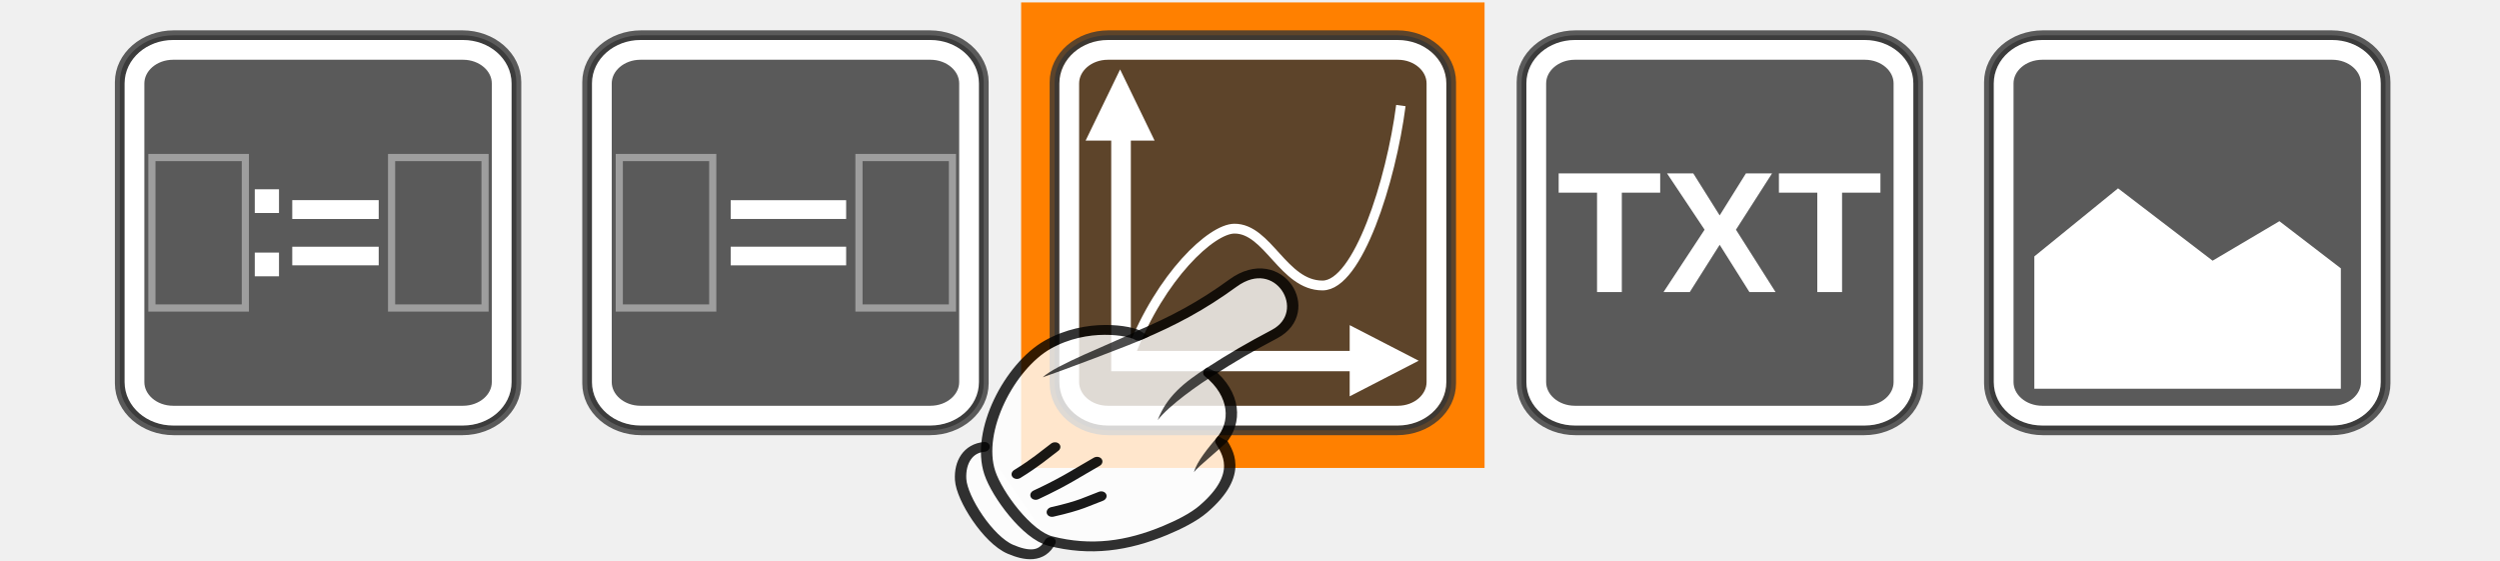
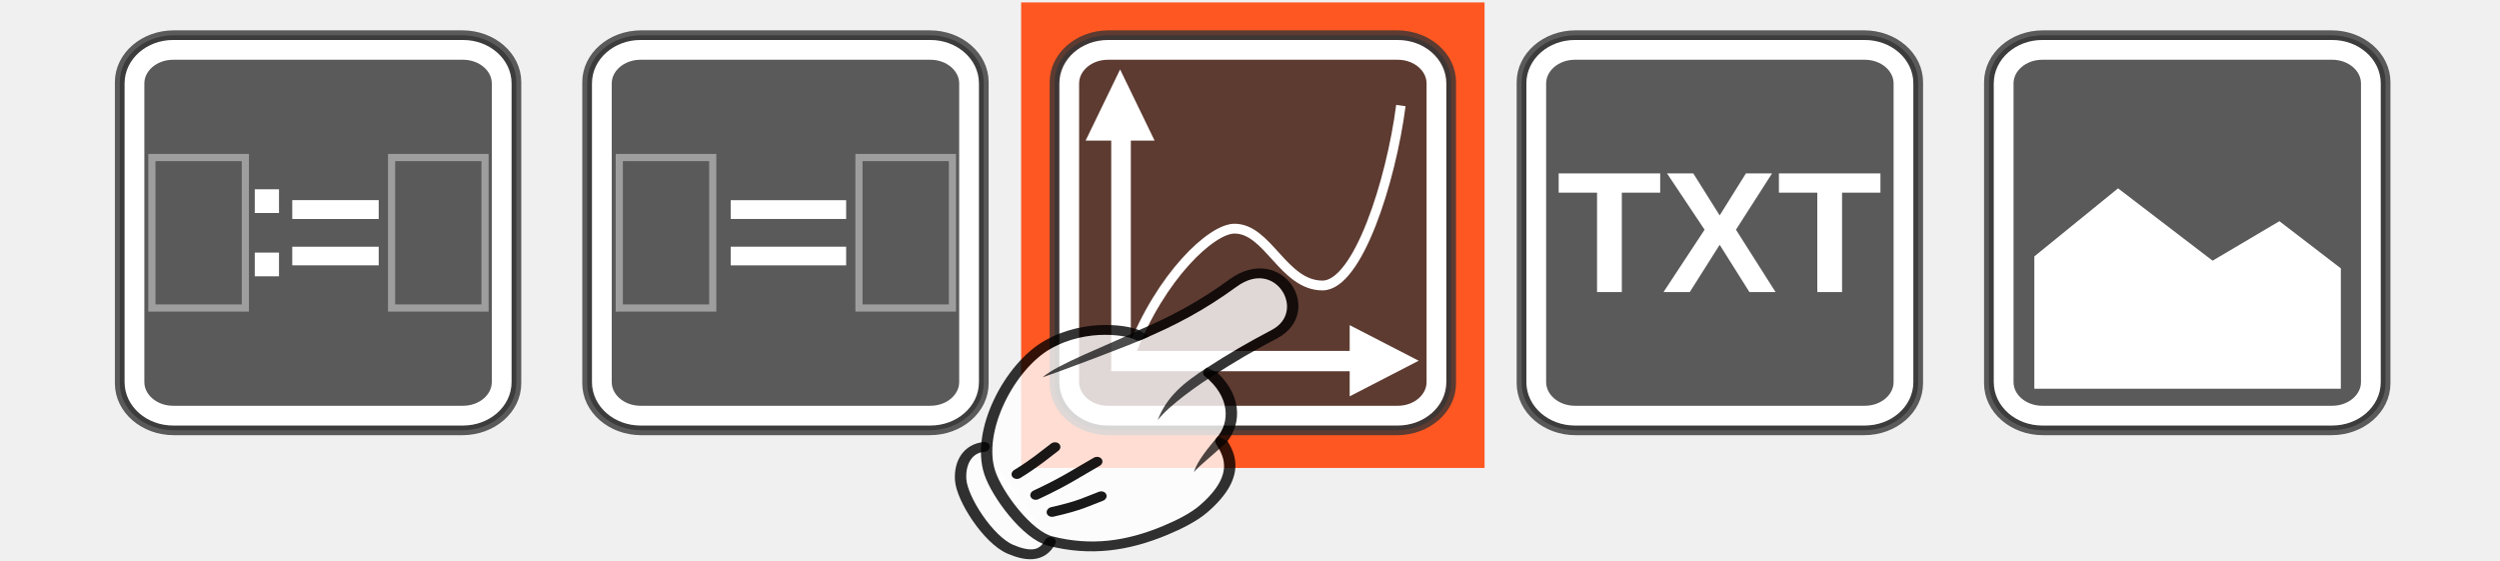
- <svg xmlns="http://www.w3.org/2000/svg" version="1.1" width="290" height="65" id="svg11300">
+ <svg xmlns="http://www.w3.org/2000/svg" id="svg11300" height="65" width="290" version="1.1">
  <defs id="defs3" />
-   <rect width="53.779" height="54" rx="0" ry="0" x="118.499" y="0.281" id="rect3644" style="fill:#ff8000;fill-opacity:1;stroke:none" />
-   <g transform="translate(12.83047,1.000721)" id="g3139">
-     <rect width="46.014" height="45.816" rx="6.265" ry="5.442" x="1.074" y="3.092" id="rect11518" style="color:#000000;fill:#353535;fill-opacity:0.8;fill-rule:evenodd;stroke:#353535;stroke-width:1.146;stroke-linejoin:bevel;stroke-miterlimit:10;stroke-opacity:0.8" />
-     <rect width="42.613" height="42.43" rx="4.487" ry="3.898" x="2.775" y="4.785" id="rect11528" style="color:#000000;fill:none;stroke:#ffffff;stroke-width:2.292;stroke-linejoin:bevel;stroke-miterlimit:10" />
-     <text x="14.814" y="31.049" id="text3080" xml:space="preserve" style="font-size:20px;font-style:normal;font-variant:normal;font-weight:bold;font-stretch:normal;text-align:start;line-height:125%;writing-mode:lr-tb;text-anchor:start;fill:#ffffff;fill-opacity:1;stroke:none;font-family:Arial;-inkscape-font-specification:Arial Bold">
-       <tspan x="14.814" y="31.049" id="tspan3082">:</tspan>
+   <rect style="fill:#ff5722;fill-opacity:1;stroke:none" id="rect3644" y="0.281" x="118.499" ry="0" rx="0" height="54" width="53.779" />
+   <g id="g3139" transform="translate(12.83047,1.000721)">
+     <rect style="color:#000000;fill:#353535;fill-opacity:0.8;fill-rule:evenodd;stroke:#353535;stroke-width:1.146;stroke-linejoin:bevel;stroke-miterlimit:10;stroke-opacity:0.8" id="rect11518" y="3.092" x="1.074" ry="5.442" rx="6.265" height="45.816" width="46.014" />
+     <rect style="color:#000000;fill:none;stroke:#ffffff;stroke-width:2.292;stroke-linejoin:bevel;stroke-miterlimit:10" id="rect11528" y="4.785" x="2.775" ry="3.898" rx="4.487" height="42.43" width="42.613" />
+     <text style="font-size:20px;font-style:normal;font-variant:normal;font-weight:bold;font-stretch:normal;text-align:start;line-height:125%;writing-mode:lr-tb;text-anchor:start;fill:#ffffff;fill-opacity:1;stroke:none;font-family:Arial;-inkscape-font-specification:Arial Bold" xml:space="preserve" id="text3080" y="31.049" x="14.814">
+       <tspan id="tspan3082" y="31.049" x="14.814">:</tspan>
    </text>
-     <text x="20.258" y="32.621" id="text3080-5" xml:space="preserve" style="font-size:20px;font-style:normal;font-variant:normal;font-weight:bold;font-stretch:normal;text-align:start;line-height:125%;writing-mode:lr-tb;text-anchor:start;fill:#ffffff;fill-opacity:1;stroke:none;font-family:Arial;-inkscape-font-specification:Arial Bold">
-       <tspan x="20.258" y="32.621" id="tspan3082-6">=</tspan>
+     <text style="font-size:20px;font-style:normal;font-variant:normal;font-weight:bold;font-stretch:normal;text-align:start;line-height:125%;writing-mode:lr-tb;text-anchor:start;fill:#ffffff;fill-opacity:1;stroke:none;font-family:Arial;-inkscape-font-specification:Arial Bold" xml:space="preserve" id="text3080-5" y="32.621" x="20.258">
+       <tspan id="tspan3082-6" y="32.621" x="20.258">=</tspan>
    </text>
-     <rect width="10.846" height="17.456" rx="5.034" ry="0" x="4.797" y="17.272" id="rect3926" style="opacity:0.9;fill:none;stroke:#ffffff;stroke-width:0.832;stroke-linecap:round;stroke-linejoin:miter;stroke-miterlimit:4;stroke-opacity:0.456;stroke-dasharray:none;stroke-dashoffset:0" />
-     <rect width="10.846" height="17.456" rx="5.034" ry="0" x="32.611" y="17.272" id="rect3926-3" style="opacity:0.9;fill:none;stroke:#ffffff;stroke-width:0.832;stroke-linecap:round;stroke-linejoin:miter;stroke-miterlimit:4;stroke-opacity:0.456;stroke-dasharray:none;stroke-dashoffset:0" />
+     <rect style="opacity:0.9;fill:none;stroke:#ffffff;stroke-width:0.832;stroke-linecap:round;stroke-linejoin:miter;stroke-miterlimit:4;stroke-opacity:0.456;stroke-dasharray:none;stroke-dashoffset:0" id="rect3926" y="17.272" x="4.797" ry="0" rx="5.034" height="17.456" width="10.846" />
+     <rect style="opacity:0.9;fill:none;stroke:#ffffff;stroke-width:0.832;stroke-linecap:round;stroke-linejoin:miter;stroke-miterlimit:4;stroke-opacity:0.456;stroke-dasharray:none;stroke-dashoffset:0" id="rect3926-3" y="17.272" x="32.611" ry="0" rx="5.034" height="17.456" width="10.846" />
  </g>
-   <g transform="translate(67.06875,3.000721)" id="g3149">
-     <rect width="46.014" height="45.816" rx="6.265" ry="5.442" x="1.074" y="1.092" id="rect11518-9" style="color:#000000;fill:#353535;fill-opacity:0.8;fill-rule:evenodd;stroke:#353535;stroke-width:1.146;stroke-linejoin:bevel;stroke-miterlimit:10;stroke-opacity:0.8" />
-     <rect width="42.613" height="42.43" rx="4.487" ry="3.898" x="2.775" y="2.785" id="rect11528-9" style="color:#000000;fill:none;stroke:#ffffff;stroke-width:2.292;stroke-linejoin:bevel;stroke-miterlimit:10" />
-     <text x="14.386" y="35.384" transform="scale(1.155537,0.8653985)" id="text3080-5-3" xml:space="preserve" style="font-size:23.111px;font-style:normal;font-variant:normal;font-weight:bold;font-stretch:normal;text-align:start;line-height:125%;writing-mode:lr-tb;text-anchor:start;fill:#ffffff;fill-opacity:1;stroke:none;font-family:Arial;-inkscape-font-specification:Arial Bold">
-       <tspan x="14.386" y="35.384" id="tspan3082-6-9">=</tspan>
+   <g id="g3149" transform="translate(67.06875,3.000721)">
+     <rect style="color:#000000;fill:#353535;fill-opacity:0.8;fill-rule:evenodd;stroke:#353535;stroke-width:1.146;stroke-linejoin:bevel;stroke-miterlimit:10;stroke-opacity:0.8" id="rect11518-9" y="1.092" x="1.074" ry="5.442" rx="6.265" height="45.816" width="46.014" />
+     <rect style="color:#000000;fill:none;stroke:#ffffff;stroke-width:2.292;stroke-linejoin:bevel;stroke-miterlimit:10" id="rect11528-9" y="2.785" x="2.775" ry="3.898" rx="4.487" height="42.43" width="42.613" />
+     <text style="font-size:23.111px;font-style:normal;font-variant:normal;font-weight:bold;font-stretch:normal;text-align:start;line-height:125%;writing-mode:lr-tb;text-anchor:start;fill:#ffffff;fill-opacity:1;stroke:none;font-family:Arial;-inkscape-font-specification:Arial Bold" xml:space="preserve" id="text3080-5-3" transform="scale(1.155537,0.8653985)" y="35.384" x="14.386">
+       <tspan id="tspan3082-6-9" y="35.384" x="14.386">=</tspan>
    </text>
-     <rect width="10.846" height="17.456" rx="5.034" ry="0" x="4.797" y="15.272" id="rect3926-5" style="opacity:0.9;fill:none;stroke:#ffffff;stroke-width:0.832;stroke-linecap:round;stroke-linejoin:miter;stroke-miterlimit:4;stroke-opacity:0.456;stroke-dasharray:none;stroke-dashoffset:0" />
-     <rect width="10.846" height="17.456" rx="5.034" ry="0" x="32.611" y="15.272" id="rect3926-3-9" style="opacity:0.9;fill:none;stroke:#ffffff;stroke-width:0.832;stroke-linecap:round;stroke-linejoin:miter;stroke-miterlimit:4;stroke-opacity:0.456;stroke-dasharray:none;stroke-dashoffset:0" />
+     <rect style="opacity:0.9;fill:none;stroke:#ffffff;stroke-width:0.832;stroke-linecap:round;stroke-linejoin:miter;stroke-miterlimit:4;stroke-opacity:0.456;stroke-dasharray:none;stroke-dashoffset:0" id="rect3926-5" y="15.272" x="4.797" ry="0" rx="5.034" height="17.456" width="10.846" />
+     <rect style="opacity:0.9;fill:none;stroke:#ffffff;stroke-width:0.832;stroke-linecap:round;stroke-linejoin:miter;stroke-miterlimit:4;stroke-opacity:0.456;stroke-dasharray:none;stroke-dashoffset:0" id="rect3926-3-9" y="15.272" x="32.611" ry="0" rx="5.034" height="17.456" width="10.846" />
  </g>
-   <g transform="translate(121.307,3.014216)" id="g3242">
-     <rect width="46.014" height="45.816" rx="6.265" ry="5.442" x="1.074" y="1.078" id="rect11518-8" style="color:#000000;fill:#353535;fill-opacity:0.8;fill-rule:evenodd;stroke:#353535;stroke-width:1.146;stroke-linejoin:bevel;stroke-miterlimit:10;stroke-opacity:0.8" />
-     <rect width="42.613" height="42.43" rx="4.487" ry="3.898" x="2.775" y="2.772" id="rect11528-2" style="color:#000000;fill:none;stroke:#ffffff;stroke-width:2.292;stroke-linejoin:bevel;stroke-miterlimit:10" />
-     <g transform="matrix(1.162038,0,0,1.203316,-0.5894232,-0.8727336)" id="g3916">
-       <path d="M 9.112,32.132 C 12.047,24.828 17.089,20.281 19.383,20.263 c 3.356,-0.026 4.891,5.478 8.804,5.478 3.527,0 6.847,-10.043 7.826,-17.346" id="path9990" style="fill:none;stroke:#ffffff;stroke-width:0.945px;stroke-opacity:1" />
-       <path d="m 8.067,8.836 0,24.192 26.832,0" id="path9988" style="fill:none;stroke:#ffffff;stroke-width:1.96" />
-       <path d="m 7.975,4.914 -3.446,6.862 6.891,0 -3.446,-6.862" id="path9992" style="fill:#ffffff;fill-rule:evenodd" />
-       <path d="m 37.792,32.995 -6.891,-3.431 0,6.862 6.891,-3.431" id="path9994" style="fill:#ffffff;fill-rule:evenodd" />
+   <g id="g3242" transform="translate(121.307,3.014216)">
+     <rect style="color:#000000;fill:#353535;fill-opacity:0.8;fill-rule:evenodd;stroke:#353535;stroke-width:1.146;stroke-linejoin:bevel;stroke-miterlimit:10;stroke-opacity:0.8" id="rect11518-8" y="1.078" x="1.074" ry="5.442" rx="6.265" height="45.816" width="46.014" />
+     <rect style="color:#000000;fill:none;stroke:#ffffff;stroke-width:2.292;stroke-linejoin:bevel;stroke-miterlimit:10" id="rect11528-2" y="2.772" x="2.775" ry="3.898" rx="4.487" height="42.43" width="42.613" />
+     <g id="g3916" transform="matrix(1.162038,0,0,1.203316,-0.5894232,-0.8727336)">
+       <path style="fill:none;stroke:#ffffff;stroke-width:0.945px;stroke-opacity:1" id="path9990" d="M 9.112,32.132 C 12.047,24.828 17.089,20.281 19.383,20.263 c 3.356,-0.026 4.891,5.478 8.804,5.478 3.527,0 6.847,-10.043 7.826,-17.346" />
+       <path style="fill:none;stroke:#ffffff;stroke-width:1.96" id="path9988" d="m 8.067,8.836 0,24.192 26.832,0" />
+       <path style="fill:#ffffff;fill-rule:evenodd" id="path9992" d="m 7.975,4.914 -3.446,6.862 6.891,0 -3.446,-6.862" />
+       <path style="fill:#ffffff;fill-rule:evenodd" id="path9994" d="m 37.792,32.995 -6.891,-3.431 0,6.862 6.891,-3.431" />
    </g>
  </g>
-   <g transform="translate(175.5849,3.000721)" id="g3448">
-     <rect width="46.014" height="45.816" rx="6.265" ry="5.442" x="0.993" y="1.092" id="rect11518-6" style="color:#000000;fill:#353535;fill-opacity:0.8;fill-rule:evenodd;stroke:#353535;stroke-width:1.146;stroke-linejoin:bevel;stroke-miterlimit:10;stroke-opacity:0.8" />
-     <rect width="42.613" height="42.43" rx="4.487" ry="3.898" x="2.693" y="2.785" id="rect11528-21" style="color:#000000;fill:none;stroke:#ffffff;stroke-width:2.292;stroke-linejoin:bevel;stroke-miterlimit:10" />
-     <text x="5.074" y="30.88" id="text3080-4" xml:space="preserve" style="font-size:20px;font-style:normal;font-variant:normal;font-weight:bold;font-stretch:normal;text-align:start;line-height:125%;writing-mode:lr-tb;text-anchor:start;fill:#ffffff;fill-opacity:1;stroke:none;font-family:Arial;-inkscape-font-specification:Arial Bold">
-       <tspan x="5.074" y="30.88" id="tspan3082-5">TXT</tspan>
+   <g id="g3448" transform="translate(175.5849,3.000721)">
+     <rect style="color:#000000;fill:#353535;fill-opacity:0.8;fill-rule:evenodd;stroke:#353535;stroke-width:1.146;stroke-linejoin:bevel;stroke-miterlimit:10;stroke-opacity:0.8" id="rect11518-6" y="1.092" x="0.993" ry="5.442" rx="6.265" height="45.816" width="46.014" />
+     <rect style="color:#000000;fill:none;stroke:#ffffff;stroke-width:2.292;stroke-linejoin:bevel;stroke-miterlimit:10" id="rect11528-21" y="2.785" x="2.693" ry="3.898" rx="4.487" height="42.43" width="42.613" />
+     <text style="font-size:20px;font-style:normal;font-variant:normal;font-weight:bold;font-stretch:normal;text-align:start;line-height:125%;writing-mode:lr-tb;text-anchor:start;fill:#ffffff;fill-opacity:1;stroke:none;font-family:Arial;-inkscape-font-specification:Arial Bold" xml:space="preserve" id="text3080-4" y="30.88" x="5.074">
+       <tspan id="tspan3082-5" y="30.88" x="5.074">TXT</tspan>
    </text>
  </g>
-   <g transform="translate(229.7419,3.000721)" id="g3525">
-     <rect width="46.014" height="45.816" rx="6.265" ry="5.442" x="1.074" y="1.092" id="rect11518-4" style="color:#000000;fill:#353535;fill-opacity:0.8;fill-rule:evenodd;stroke:#353535;stroke-width:1.146;stroke-linejoin:bevel;stroke-miterlimit:10;stroke-opacity:0.8" />
-     <rect width="42.613" height="42.43" rx="4.487" ry="3.898" x="2.775" y="2.785" id="rect11528-8" style="color:#000000;fill:none;stroke:#ffffff;stroke-width:2.292;stroke-linejoin:bevel;stroke-miterlimit:10" />
-     <polygon points="226.755,456.162 226.755,443.662 220.074,438.766 212.808,442.867 202.527,435.355 193.422,442.424 193.422,456.162 " transform="matrix(1.067119,0,0,1.117301,-200.0693,-467.5764)" id="polygon5611" style="fill:#ffffff;fill-opacity:1" />
+   <g id="g3525" transform="translate(229.7419,3.000721)">
+     <rect style="color:#000000;fill:#353535;fill-opacity:0.8;fill-rule:evenodd;stroke:#353535;stroke-width:1.146;stroke-linejoin:bevel;stroke-miterlimit:10;stroke-opacity:0.8" id="rect11518-4" y="1.092" x="1.074" ry="5.442" rx="6.265" height="45.816" width="46.014" />
+     <rect style="color:#000000;fill:none;stroke:#ffffff;stroke-width:2.292;stroke-linejoin:bevel;stroke-miterlimit:10" id="rect11528-8" y="2.785" x="2.775" ry="3.898" rx="4.487" height="42.43" width="42.613" />
+     <polygon style="fill:#ffffff;fill-opacity:1" id="polygon5611" transform="matrix(1.067119,0,0,1.117301,-200.0693,-467.5764)" points="226.755,456.162 226.755,443.662 220.074,438.766 212.808,442.867 202.527,435.355 193.422,442.424 193.422,456.162 " />
  </g>
-   <g transform="matrix(0.1819176,0.2233643,-0.2695849,0.1708351,392.9323,-139.2022)" id="g3915-6-3-7">
-     <path d="m 89.471,1065.9 c 3.727,6.126 -0.484,10.049 -6.16,12.947 -8.03,4.099 -27.898,2.102 -34.7,-2.014 -6.243,-3.777 -9.013,-9.35 -6.04,-14.184" id="path3894-6-5-0" style="opacity:0.8;fill:#ffffff;stroke:#000000;stroke-width:4.061;stroke-linecap:round;stroke-linejoin:round" />
-     <path d="m 21.354,1021 c -0.857,15.682 13.892,40.298 31.364,46.018 9.022,2.954 29.326,3.846 36.494,-1.431 12.273,-9.037 18.48,-20.686 21.285,-35.088 0.994,-5.105 1.707,-10.986 0.957,-15.702 -3.19,-20.064 -14.951,-20.048 -19.514,-20.76 -2.727,-8.725 -12.699,-15.044 -26.068,-12.391 -0.103,-10.746 0.226,-17.365 1.112,-27.536 1.483,-17.013 -27.986,-20.845 -26.491,-0.012 1.018,14.187 0.027,25.675 -2.499,39 -3.45,1.038 -15.746,11.529 -16.641,27.901 z" id="path3112-2-1-9" style="opacity:0.8;fill:#ffffff;fill-opacity:1;stroke:#000000;stroke-width:4.061;stroke-linecap:round;stroke-linejoin:round;stroke-opacity:1" />
-     <path d="m 63.838,981.04 c 0.031,10.253 1.215,18.225 7.226,26.105 -2.509,-6.575 -3.369,-19.666 -3.177,-27.939 z" id="path3882-6-0-9" style="text-indent:0;text-transform:none;block-progression:tb;opacity:0.7;color:#000000" />
-     <path d="m 93.471,992.23 -3.809,1.486 c 1.929,5.577 4.051,11.842 7.114,15.183 -1.08,-2.605 -2.077,-11.978 -3.305,-16.669 z" id="path3884-6-5-0" style="text-indent:0;text-transform:none;block-progression:tb;opacity:0.7;color:#000000" />
-     <path d="m 79.642,1058.3 c 4.037,-9.678 3.976,-12.465 5.195,-17.405" id="path3886-8-8-3" style="opacity:0.9;fill:none;stroke:#000000;stroke-width:4.061;stroke-linecap:round;stroke-linejoin:round" />
-     <path d="m 70.26,1059 c 1.692,-11.475 1.424,-17.152 1.855,-24.898" id="path3888-4-1-5" style="opacity:0.9;fill:none;stroke:#000000;stroke-width:4.061;stroke-linecap:round;stroke-linejoin:round" />
-     <path d="m 59.041,1059.5 c 0.097,-7.981 -0.599,-11.754 -1.049,-16.831" id="path3890-1-7-5" style="opacity:0.9;fill:none;stroke:#000000;stroke-width:4.061;stroke-linecap:round;stroke-linejoin:round" />
-     <path d="m 36.249,991.71 c -1.703,12.092 -6.197,31.682 -4.811,38.213 1.185,-3.99 8.356,-33.636 9.133,-39.703 z" id="path3892-0-5-3" style="text-indent:0;text-transform:none;block-progression:tb;opacity:0.7;color:#000000" />
+   <g id="g3915-6-3-7" transform="matrix(0.1819176,0.2233643,-0.2695849,0.1708351,392.9323,-139.2022)">
+     <path style="opacity:0.8;fill:#ffffff;stroke:#000000;stroke-width:4.061;stroke-linecap:round;stroke-linejoin:round" id="path3894-6-5-0" d="m 89.471,1065.9 c 3.727,6.126 -0.484,10.049 -6.16,12.947 -8.03,4.099 -27.898,2.102 -34.7,-2.014 -6.243,-3.777 -9.013,-9.35 -6.04,-14.184" />
+     <path style="opacity:0.8;fill:#ffffff;fill-opacity:1;stroke:#000000;stroke-width:4.061;stroke-linecap:round;stroke-linejoin:round;stroke-opacity:1" id="path3112-2-1-9" d="m 21.354,1021 c -0.857,15.682 13.892,40.298 31.364,46.018 9.022,2.954 29.326,3.846 36.494,-1.431 12.273,-9.037 18.48,-20.686 21.285,-35.088 0.994,-5.105 1.707,-10.986 0.957,-15.702 -3.19,-20.064 -14.951,-20.048 -19.514,-20.76 -2.727,-8.725 -12.699,-15.044 -26.068,-12.391 -0.103,-10.746 0.226,-17.365 1.112,-27.536 1.483,-17.013 -27.986,-20.845 -26.491,-0.012 1.018,14.187 0.027,25.675 -2.499,39 -3.45,1.038 -15.746,11.529 -16.641,27.901 z" />
+     <path style="text-indent:0;text-transform:none;block-progression:tb;opacity:0.7;color:#000000" id="path3882-6-0-9" d="m 63.838,981.04 c 0.031,10.253 1.215,18.225 7.226,26.105 -2.509,-6.575 -3.369,-19.666 -3.177,-27.939 z" />
+     <path style="text-indent:0;text-transform:none;block-progression:tb;opacity:0.7;color:#000000" id="path3884-6-5-0" d="m 93.471,992.23 -3.809,1.486 c 1.929,5.577 4.051,11.842 7.114,15.183 -1.08,-2.605 -2.077,-11.978 -3.305,-16.669 z" />
+     <path style="opacity:0.9;fill:none;stroke:#000000;stroke-width:4.061;stroke-linecap:round;stroke-linejoin:round" id="path3886-8-8-3" d="m 79.642,1058.3 c 4.037,-9.678 3.976,-12.465 5.195,-17.405" />
+     <path style="opacity:0.9;fill:none;stroke:#000000;stroke-width:4.061;stroke-linecap:round;stroke-linejoin:round" id="path3888-4-1-5" d="m 70.26,1059 c 1.692,-11.475 1.424,-17.152 1.855,-24.898" />
+     <path style="opacity:0.9;fill:none;stroke:#000000;stroke-width:4.061;stroke-linecap:round;stroke-linejoin:round" id="path3890-1-7-5" d="m 59.041,1059.5 c 0.097,-7.981 -0.599,-11.754 -1.049,-16.831" />
+     <path style="text-indent:0;text-transform:none;block-progression:tb;opacity:0.7;color:#000000" id="path3892-0-5-3" d="m 36.249,991.71 c -1.703,12.092 -6.197,31.682 -4.811,38.213 1.185,-3.99 8.356,-33.636 9.133,-39.703 z" />
  </g>
</svg>
